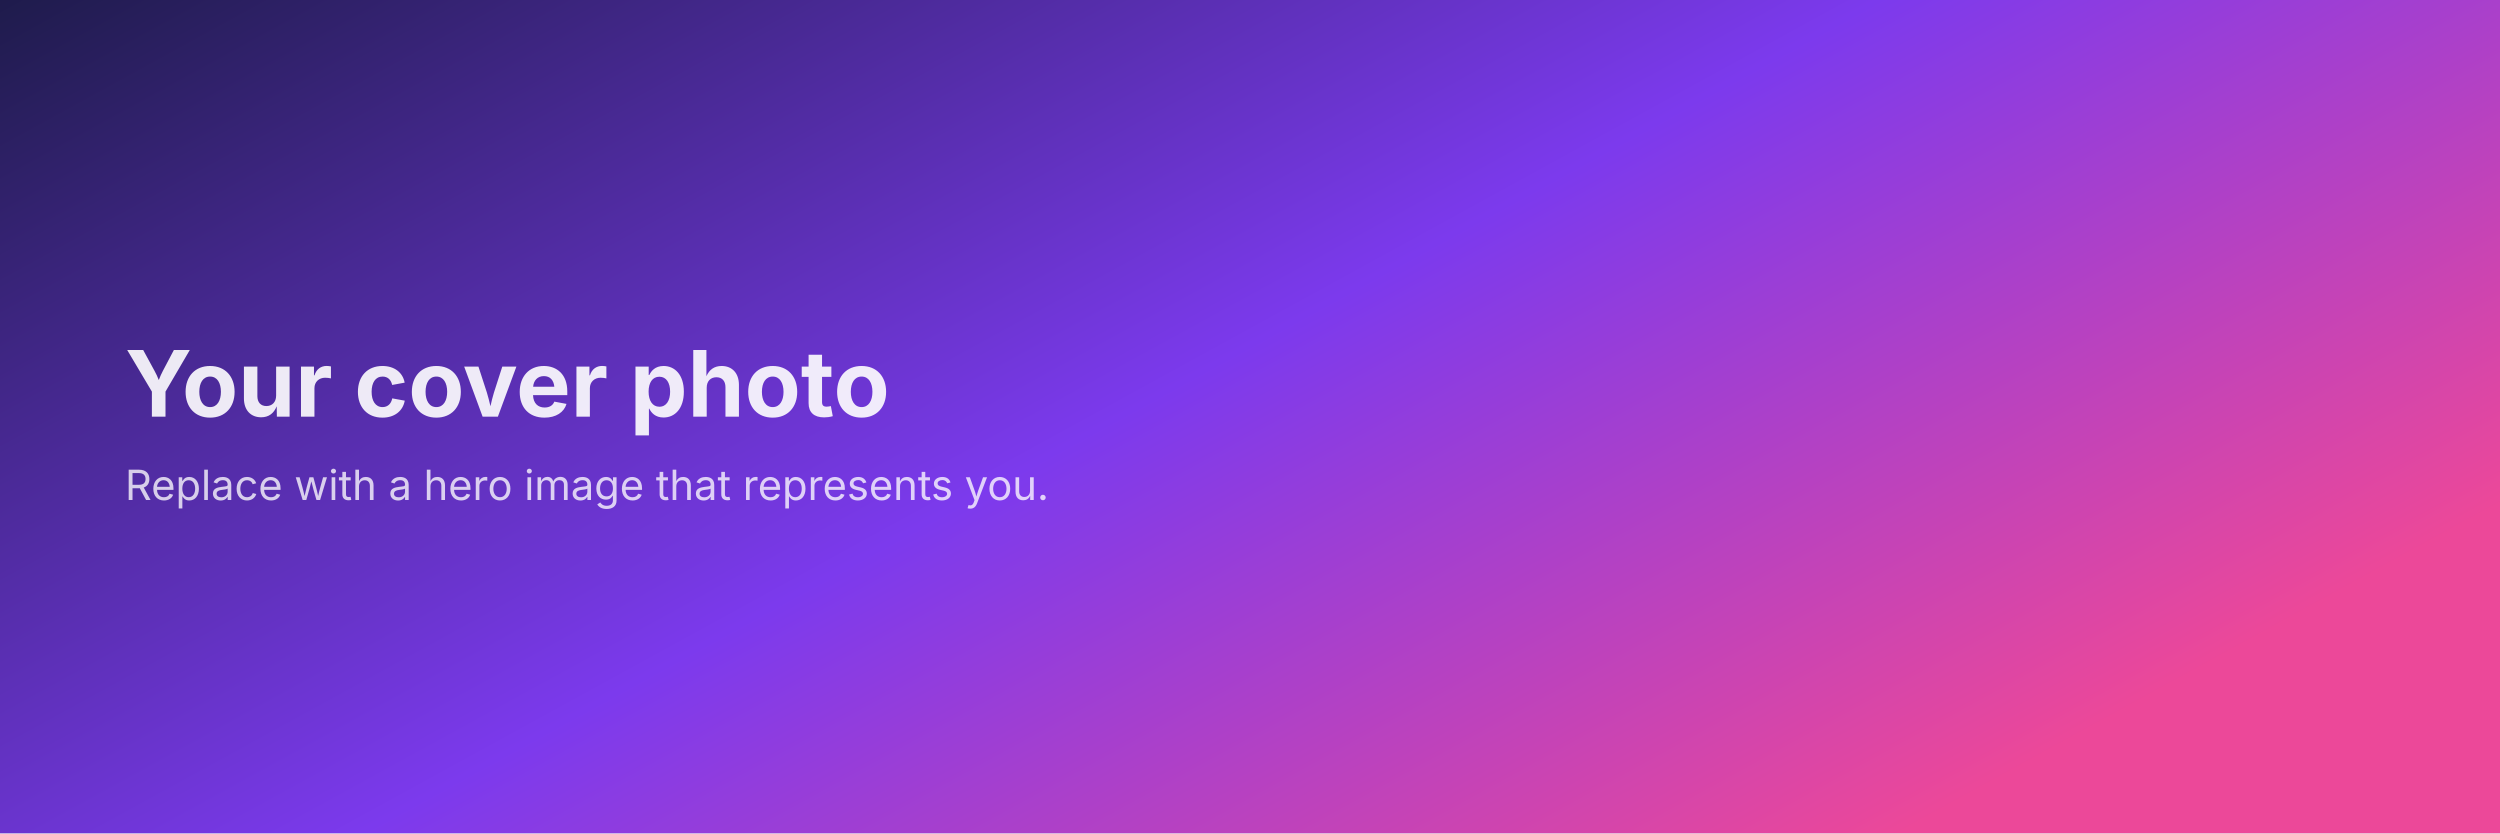
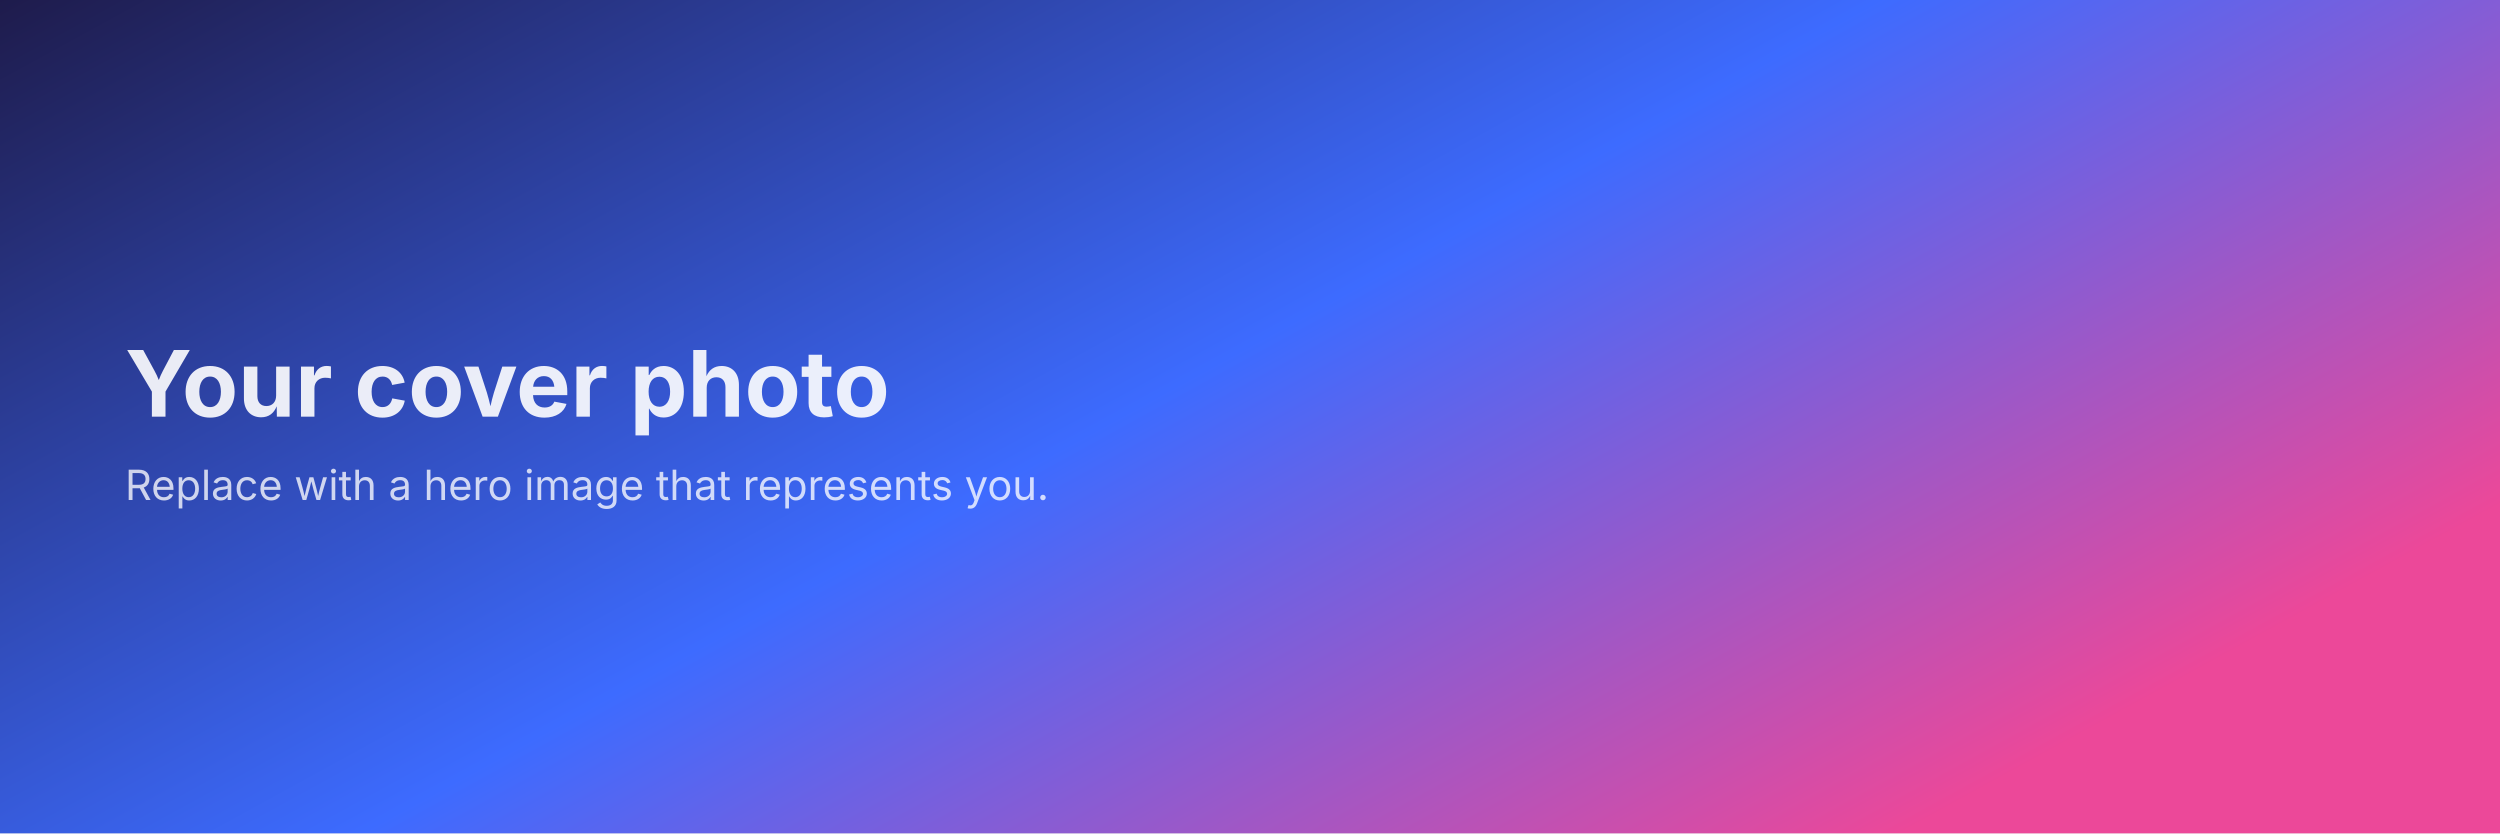
<svg xmlns="http://www.w3.org/2000/svg" viewBox="0 0 1200 400" width="1200" height="400">
  <defs>
    <linearGradient id="bg" x1="0" y1="0" x2="1" y2="0.6">
      <stop offset="0%" stop-color="#1e1b4b" />
-       <stop offset="55%" stop-color="#7c3aed" />
+       <stop offset="55%" stop-color="#3d6bff" />
      <stop offset="100%" stop-color="#ec4899" />
    </linearGradient>
  </defs>
  <rect width="1200" height="400" fill="url(#bg)" />
  <g fill="#ffffff" opacity="0.9" font-family="-apple-system, system-ui, sans-serif">
    <text x="60" y="200" font-size="44" font-weight="700">Your cover photo</text>
    <text x="60" y="240" font-size="20" opacity="0.85">Replace with a hero image that represents you.</text>
  </g>
</svg>
